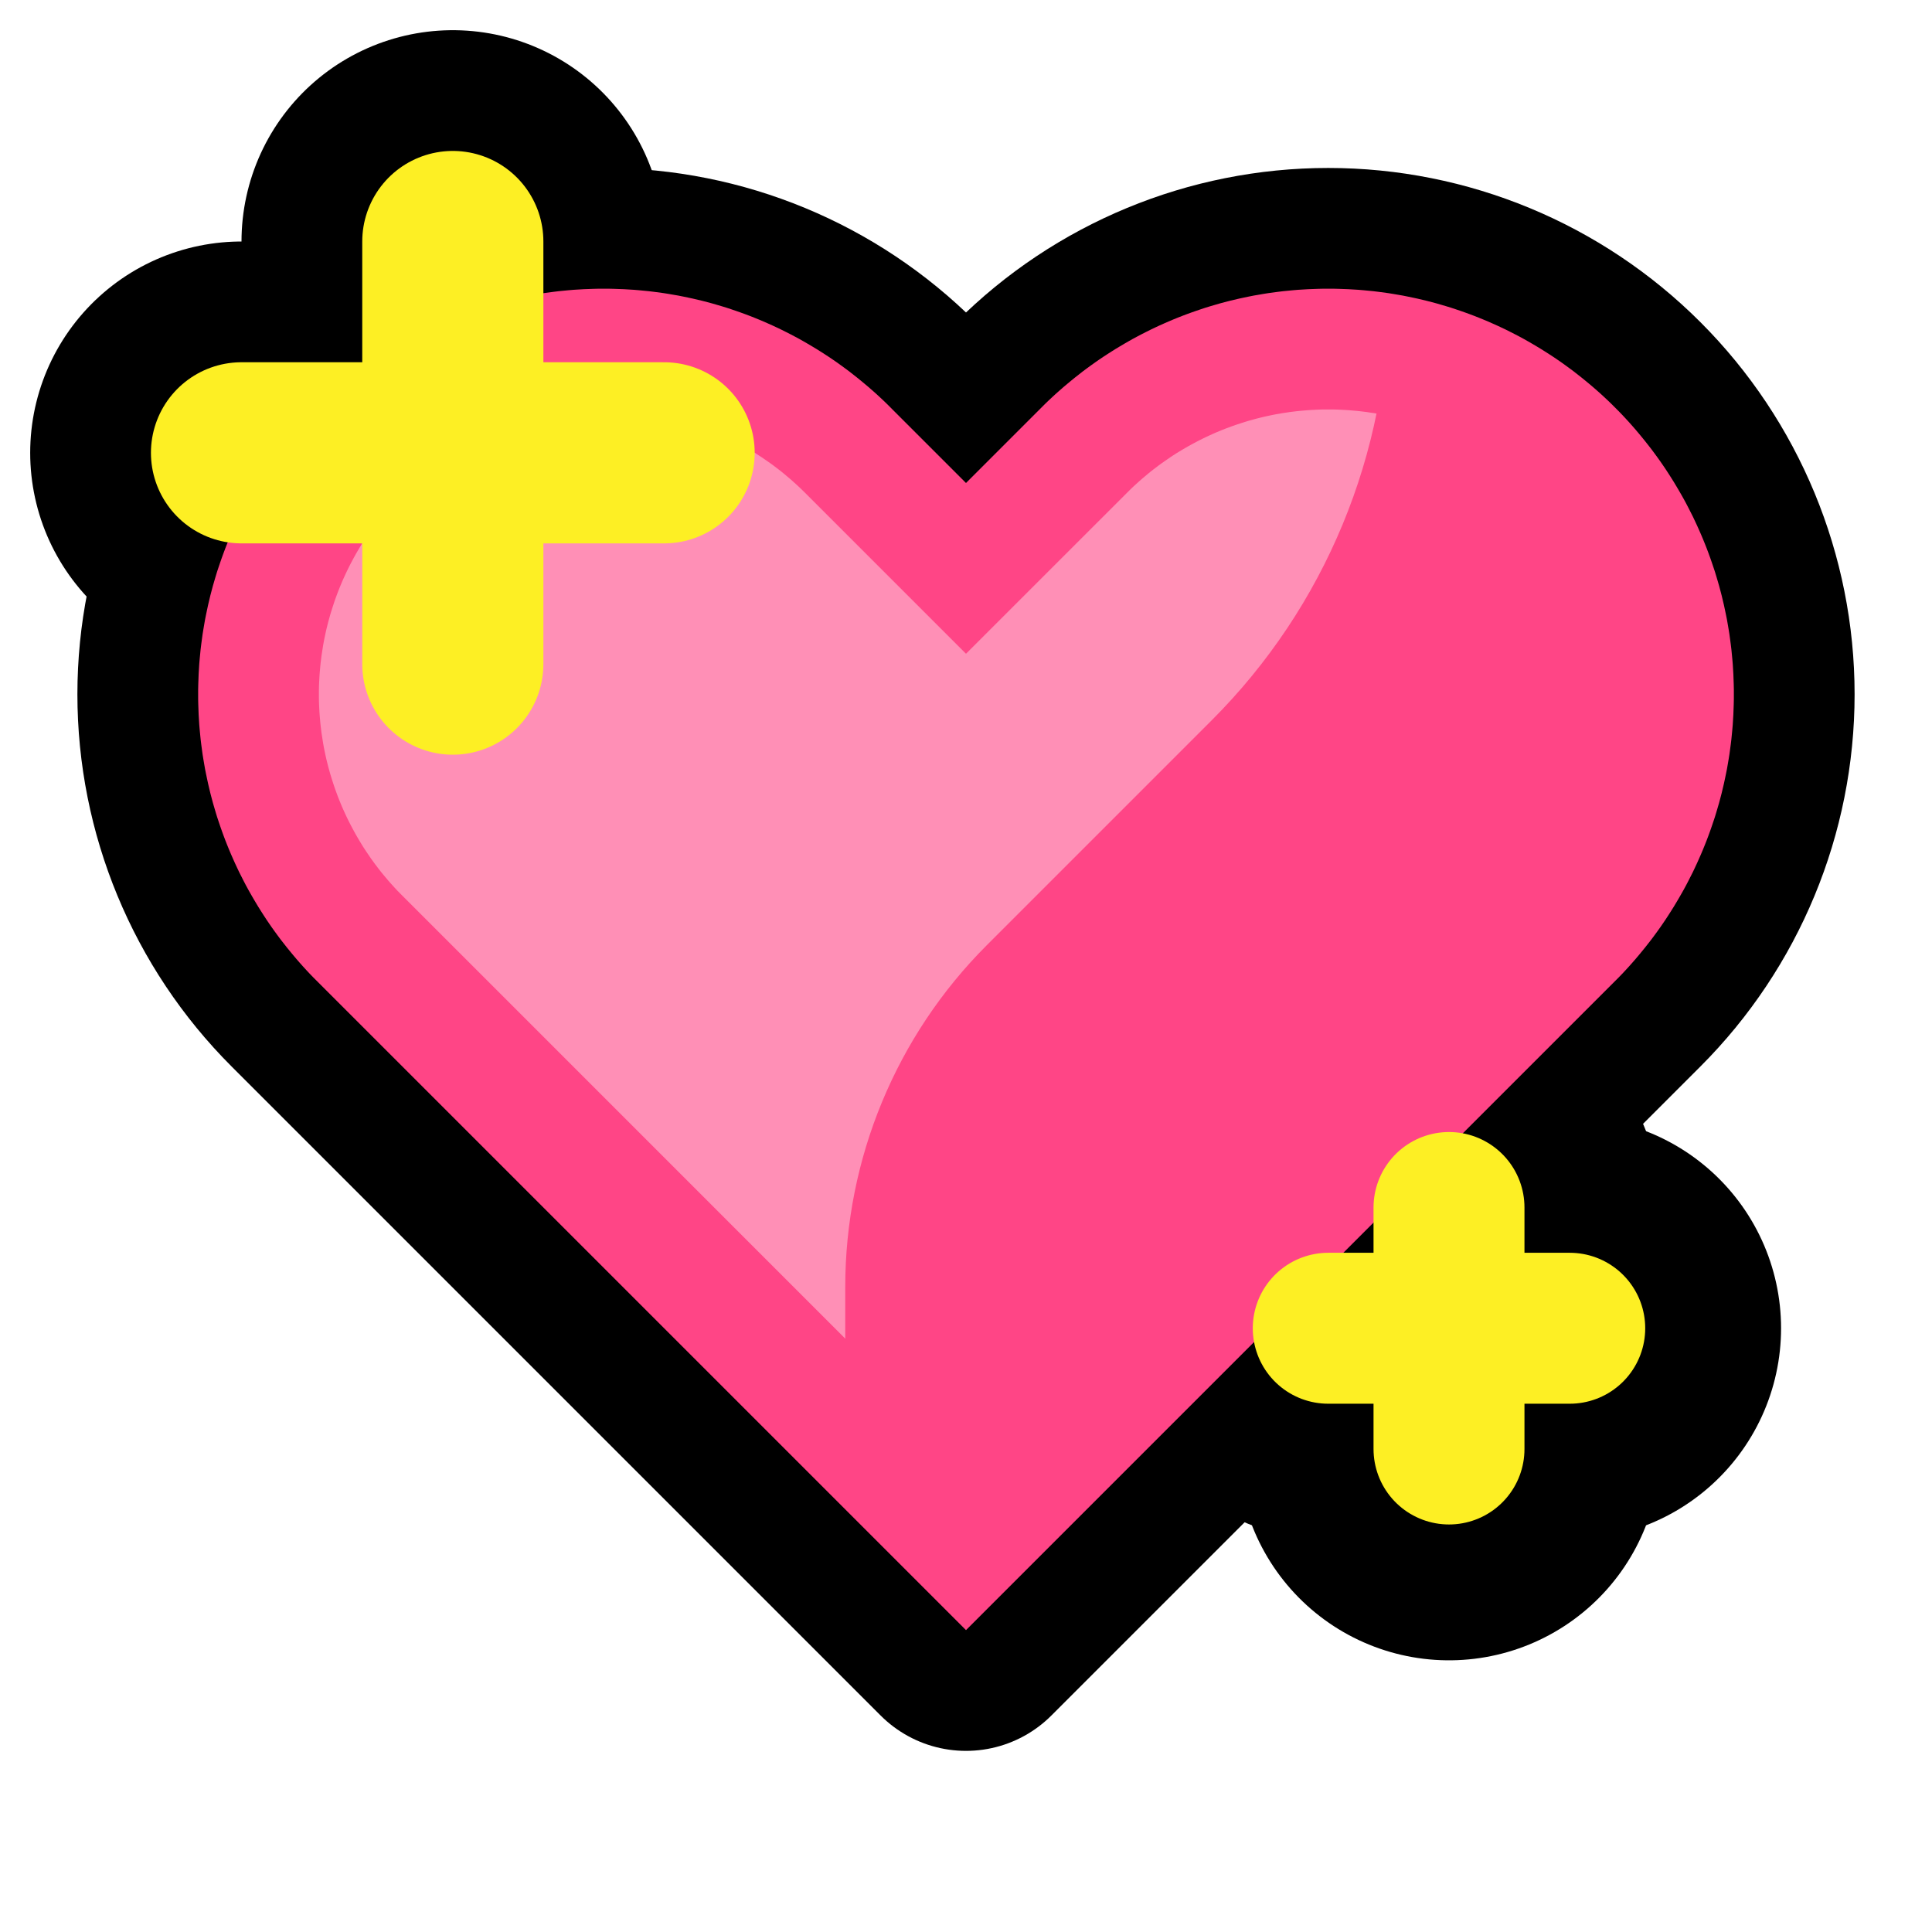
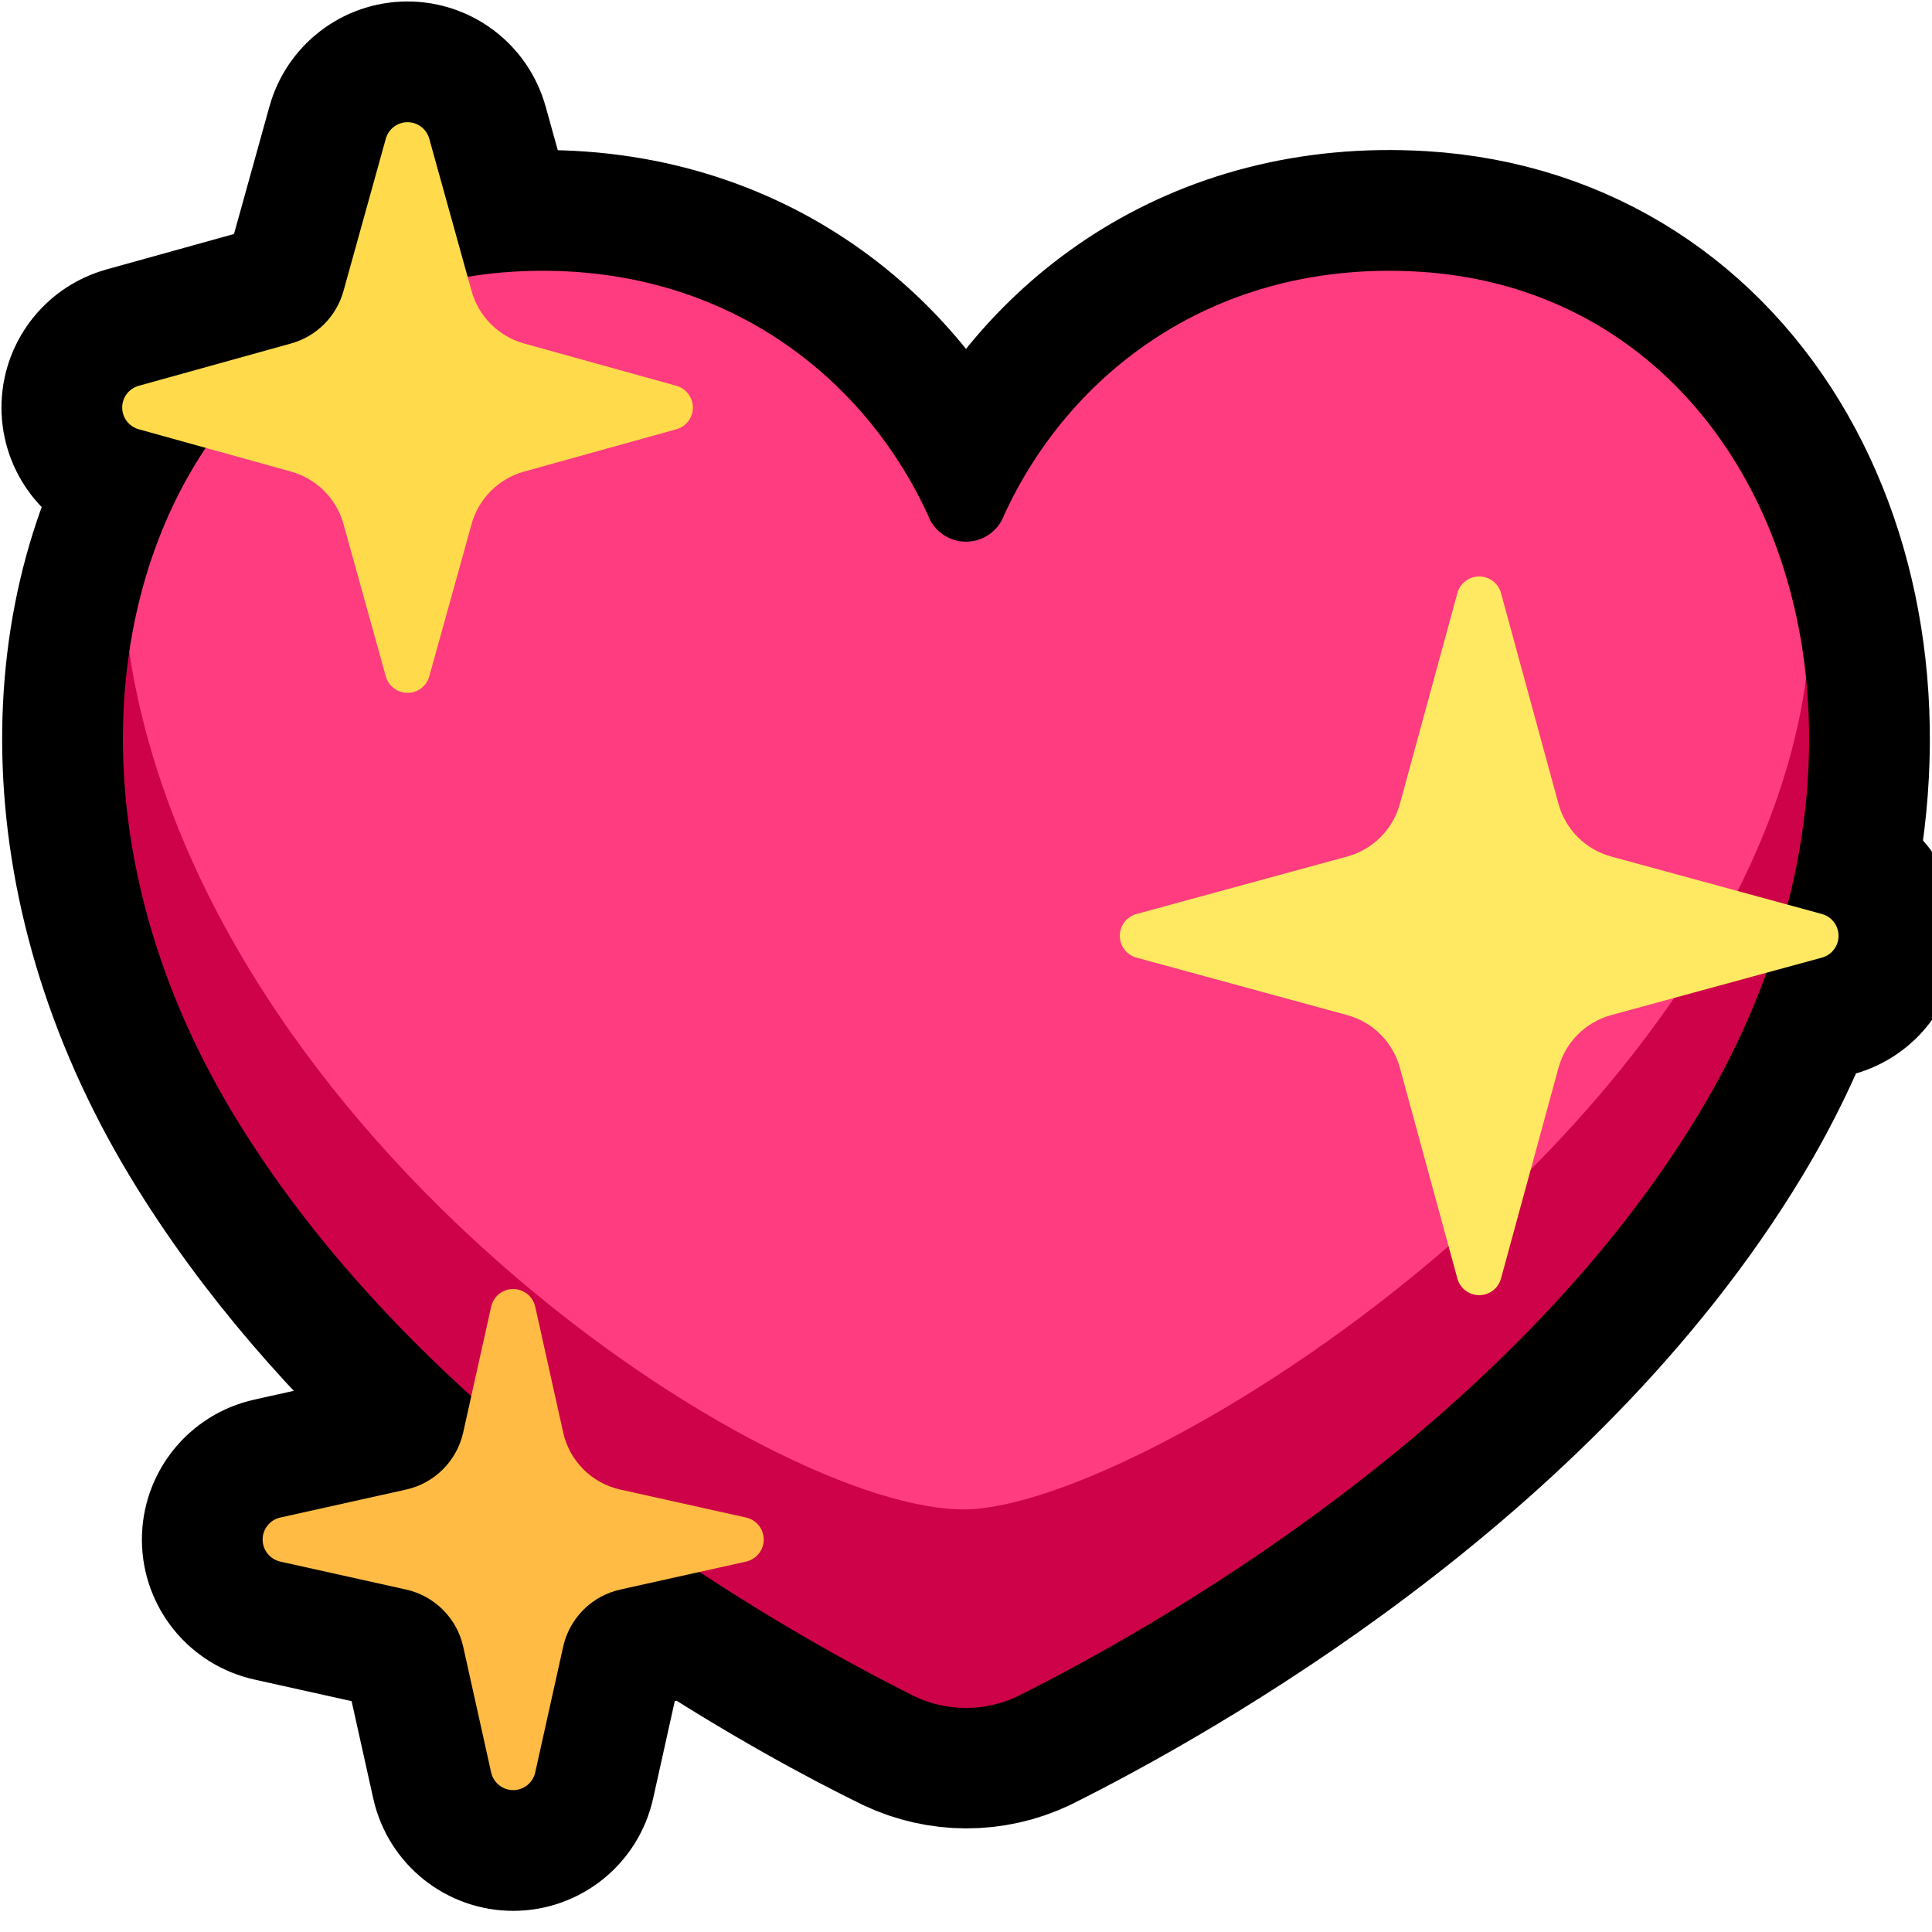
- <svg xmlns="http://www.w3.org/2000/svg" clip-rule="evenodd" fill-rule="evenodd" stroke-linecap="round" stroke-linejoin="round" stroke-miterlimit="1.5" viewBox="0 0 32 32">
-   <clipPath id="a">
-     <path d="m16 25.749s-5.497-5.496-9.541-9.54c-1.117-1.118-1.745-2.634-1.745-4.215 0-1.58.628-3.096 1.745-4.214.001-.001.002-.001.002-.002 1.118-1.117 2.634-1.745 4.215-1.745 1.58 0 3.096.628 4.214 1.745.65.65 1.11 1.11 1.11 1.11s.46-.46 1.11-1.11c1.118-1.117 2.634-1.745 4.214-1.745 1.581 0 3.097.628 4.215 1.745 0 .001.001.001.002.002 1.117 1.118 1.745 2.634 1.745 4.214 0 1.581-.628 3.097-1.745 4.215-4.044 4.044-9.541 9.54-9.541 9.54z" clip-rule="evenodd" />
+ <svg xmlns="http://www.w3.org/2000/svg" clip-rule="evenodd" fill-rule="evenodd" stroke-linecap="round" stroke-linejoin="round" stroke-miterlimit="1.5" version="1.1" viewBox="0 0 32 32" xml:space="preserve">
+   <rect id="sparkling_heart" width="32" height="32" fill="none" />
+   <clipPath id="_clip1">
+     <rect width="32" height="32" />
  </clipPath>
-   <g fill="none">
-     <path d="m0 0h32v32h-32z" />
-     <path d="m16 27s-6.194-6.194-10.751-10.751c-1.26-1.26-1.967-2.968-1.967-4.749s0.707-3.489 1.967-4.749l2e-3 -2e-3c1.26-1.26 2.968-1.967 4.749-1.967s3.489 0.707 4.749 1.967l1.251 1.251s0.519-0.519 1.251-1.251c1.26-1.26 2.968-1.967 4.749-1.967s3.489 0.707 4.749 1.967l2e-3 2e-3c1.26 1.26 1.967 2.968 1.967 4.749s-0.707 3.489-1.967 4.749l-10.751 10.751z" stroke="#000" stroke-width="4" />
-     <path d="m7.5 4v7" stroke="#000" stroke-width="7" />
-     <path d="m11 7.5h-7" stroke="#000" stroke-width="7" />
-     <path d="m24 20v4" stroke="#000" stroke-width="7" />
-     <path d="m26 22h-4" stroke="#000" stroke-width="7" />
+   <g clip-path="url(#_clip1)">
+     <path d="m7.746 4.585c0.244-0.041 0.495-0.07 0.751-0.085 3.379-0.203 5.792 1.678 6.872 4.03 0.096 0.265 0.349 0.442 0.631 0.442 0.283 0 0.535-0.177 0.632-0.442 1.079-2.352 3.492-4.233 6.871-4.03 4.791 0.288 7.472 5.169 6.106 10.484l0.568 0.155c0.162 0.044 0.275 0.192 0.275 0.361s-0.113 0.317-0.275 0.361l-0.917 0.25c-0.283 0.78-0.655 1.562-1.121 2.335-3.158 5.234-9.077 8.547-11.282 9.648-0.539 0.254-1.164 0.253-1.703-3e-3 -0.803-0.392-2.095-1.084-3.568-2.055l-1.312 0.292c-0.472 0.105-0.841 0.474-0.946 0.946l-0.463 2.083c-0.038 0.171-0.19 0.293-0.365 0.293s-0.327-0.122-0.365-0.293l-0.463-2.083c-0.105-0.472-0.474-0.841-0.946-0.946l-2.083-0.463c-0.171-0.038-0.293-0.19-0.293-0.365s0.122-0.327 0.293-0.365l2.083-0.463c0.472-0.105 0.841-0.474 0.946-0.946l0.133-0.601c-1.465-1.328-2.865-2.891-3.944-4.679-2.418-4.008-2.292-8.281-0.454-11.027l-1.109-0.309c-0.162-0.045-0.274-0.192-0.274-0.36s0.112-0.315 0.274-0.36l2.523-0.701c0.421-0.117 0.751-0.447 0.868-0.868l0.701-2.523c0.045-0.162 0.192-0.274 0.36-0.274s0.315 0.112 0.36 0.274l0.636 2.287z" fill="none" stroke="#000" stroke-width="4px" />
+     <path d="m2.14 10.801c1.255 8.123 26.752 7.902 27.775 0.437 0.225 2.231-0.304 4.768-1.776 7.208-3.162 5.241-9.094 8.557-11.292 9.653-0.536 0.253-1.158 0.253-1.695 0-2.197-1.096-8.129-4.412-11.291-9.653-1.568-2.6-2.067-5.311-1.721-7.645z" fill="#ce0249" />
+     <path d="m29.915 11.238c-1.023 7.465-10.939 13.713-13.915 13.762-3.232 0.053-12.605-6.076-13.86-14.199 0.511-3.46 2.878-6.092 6.357-6.301 3.379-0.203 5.792 1.678 6.872 4.03 0.096 0.265 0.349 0.442 0.631 0.442 0.283 0 0.535-0.177 0.632-0.442 1.079-2.352 3.492-4.233 6.871-4.03 3.624 0.218 6.041 3.064 6.412 6.738z" fill="#ff3c80" />
+     <path d="m8.865 21.643c-0.038-0.171-0.19-0.293-0.365-0.293s-0.327 0.122-0.365 0.293c-0.158 0.712-0.336 1.511-0.463 2.083-0.105 0.472-0.474 0.841-0.946 0.946-0.572 0.127-1.371 0.305-2.083 0.463-0.171 0.038-0.293 0.19-0.293 0.365s0.122 0.327 0.293 0.365c0.712 0.158 1.511 0.336 2.083 0.463 0.472 0.105 0.841 0.474 0.946 0.946 0.127 0.572 0.305 1.371 0.463 2.083 0.038 0.171 0.19 0.293 0.365 0.293s0.327-0.122 0.365-0.293c0.158-0.712 0.336-1.511 0.463-2.083 0.105-0.472 0.474-0.841 0.946-0.946 0.572-0.127 1.371-0.305 2.083-0.463 0.171-0.038 0.293-0.19 0.293-0.365s-0.122-0.327-0.293-0.365c-0.712-0.158-1.511-0.336-2.083-0.463-0.472-0.105-0.841-0.474-0.946-0.946-0.127-0.572-0.305-1.371-0.463-2.083z" fill="#fb4" />
+     <path d="m24.861 9.823c-0.044-0.162-0.192-0.275-0.361-0.275s-0.317 0.113-0.361 0.275c-0.3 1.099-0.714 2.619-0.952 3.49-0.116 0.426-0.448 0.758-0.874 0.874-0.871 0.238-2.391 0.652-3.49 0.952-0.162 0.044-0.275 0.192-0.275 0.361s0.113 0.317 0.275 0.361c1.099 0.3 2.619 0.714 3.49 0.952 0.426 0.116 0.758 0.448 0.874 0.874 0.238 0.871 0.652 2.391 0.952 3.49 0.044 0.162 0.192 0.275 0.361 0.275s0.317-0.113 0.361-0.275c0.3-1.099 0.714-2.619 0.952-3.49 0.116-0.426 0.448-0.758 0.874-0.874 0.871-0.238 2.391-0.652 3.49-0.952 0.162-0.044 0.275-0.192 0.275-0.361s-0.113-0.317-0.275-0.361c-1.099-0.3-2.619-0.714-3.49-0.952-0.426-0.116-0.758-0.448-0.874-0.874-0.238-0.871-0.652-2.391-0.952-3.49z" fill="#ffe962" />
+     <path d="m7.11 2.298c-0.045-0.162-0.192-0.274-0.36-0.274s-0.315 0.112-0.36 0.274c-0.229 0.824-0.516 1.857-0.701 2.523-0.117 0.421-0.447 0.751-0.868 0.868-0.666 0.185-1.699 0.472-2.523 0.701-0.162 0.045-0.274 0.192-0.274 0.36s0.112 0.315 0.274 0.36c0.824 0.229 1.857 0.516 2.523 0.701 0.421 0.117 0.751 0.447 0.868 0.868 0.185 0.666 0.472 1.699 0.701 2.523 0.045 0.162 0.192 0.274 0.36 0.274s0.315-0.112 0.36-0.274c0.229-0.824 0.516-1.857 0.701-2.523 0.117-0.421 0.447-0.751 0.868-0.868 0.666-0.185 1.699-0.472 2.523-0.701 0.162-0.045 0.274-0.192 0.274-0.36s-0.112-0.315-0.274-0.36c-0.824-0.229-1.857-0.516-2.523-0.701-0.421-0.117-0.751-0.447-0.868-0.868-0.185-0.666-0.472-1.699-0.701-2.523z" fill="#ffdb4c" />
  </g>
-   <path d="m16 25.749s-5.497-5.496-9.541-9.54c-1.117-1.118-1.745-2.634-1.745-4.215 0-1.58.628-3.096 1.745-4.214.001-.001.002-.001.002-.002 1.118-1.117 2.634-1.745 4.215-1.745 1.58 0 3.096.628 4.214 1.745.65.65 1.11 1.11 1.11 1.11s.46-.46 1.11-1.11c1.118-1.117 2.634-1.745 4.214-1.745 1.581 0 3.097.628 4.215 1.745 0 .001.001.001.002.002 1.117 1.118 1.745 2.634 1.745 4.214 0 1.581-.628 3.097-1.745 4.215-4.044 4.044-9.541 9.54-9.541 9.54z" fill="#ff4586" />
-   <g clip-path="url(#a)">
-     <path d="m23 1v3.858c0 2.652-1.054 5.196-2.929 7.071l-3.728 3.728c-1.5 1.5-2.343 3.535-2.343 5.657v5.686h-12v-26z" fill="#ff8fb6" />
-   </g>
-   <path d="m10.083 4.782.084.002.083.003.083.003.083.005.083.005.082.007.083.008.082.008.082.01.082.011.082.011.081.013.081.014.082.014.08.016.081.017.08.017.08.019.08.019.08.021.079.021.079.023.078.023.079.024.078.026.077.026.077.027.077.028.077.029.076.03.076.031.076.032.075.033.074.033.075.035.073.035.074.037.073.037.072.038.073.039.071.04.071.041.071.042.07.042.07.044.069.044.069.045.068.046.068.047.067.048.067.049.066.049.065.051.065.051.064.052.064.053.063.053.063.055.062.055.061.056.061.057.06.058.059.059 1.251 1.251 1.251-1.251.059-.059.06-.058.061-.057.061-.056.062-.055.063-.055.063-.053.064-.053.064-.052.065-.051.065-.051.066-.049.067-.049.067-.048.068-.047.068-.046.069-.045.069-.044.07-.044.07-.042.071-.042.071-.041.071-.04.073-.039.072-.038.073-.037.074-.037.073-.035.075-.035.074-.033.075-.033.076-.032.076-.031.076-.03.077-.029.077-.028.077-.027.077-.026.078-.026.079-.024.078-.023.079-.023.079-.021.08-.021.08-.019.08-.019.08-.017.081-.017.08-.016.082-.014.081-.014.081-.013.082-.011.082-.011.082-.01.082-.008.083-.008.082-.007.083-.005.083-.005.083-.003.083-.003.084-.002h.083.083l.084.002.083.003.083.003.083.005.083.005.082.007.083.008.082.008.082.01.082.011.082.011.081.013.082.014.081.014.08.016.081.017.08.017.08.019.08.019.08.021.079.021.079.023.078.023.079.024.078.026.077.026.077.027.077.028.077.029.076.03.076.031.076.032.075.033.074.033.075.035.074.035.073.037.073.037.073.038.072.039.071.04.071.041.071.042.07.042.07.044.069.044.069.045.068.046.068.047.067.048.067.049.066.049.065.051.065.051.064.052.064.053.063.053.063.055.062.055.061.056.061.057.06.058.061.061.059.059.058.06.057.061.056.061.055.062.055.063.053.063.053.064.052.064.051.065.051.065.049.066.049.067.048.067.047.068.046.068.045.069.044.069.044.07.042.07.042.071.041.071.04.071.039.072.038.073.037.073.037.073.035.074.035.075.033.074.033.075.032.076.031.076.03.076.029.077.028.077.027.077.026.077.026.078.024.079.023.078.023.079.021.079.021.08.019.08.019.08.017.08.017.081.016.08.014.081.014.082.013.081.011.082.011.082.01.082.008.082.008.083.007.082.005.083.005.083.003.083.003.083.002.084v.083.083l-.002.084-.003.083-.003.083-.005.083-.005.083-.007.082-.008.083-.008.082-.01.082-.011.082-.011.082-.013.081-.014.082-.014.081-.016.08-.017.081-.017.08-.019.08-.019.08-.021.08-.021.079-.023.079-.023.078-.024.079-.026.078-.026.077-.027.077-.028.077-.029.077-.03.076-.031.076-.032.076-.033.075-.033.074-.035.075-.035.074-.037.073-.037.073-.038.073-.039.072-.04.071-.041.071-.042.071-.042.07-.044.07-.044.069-.045.069-.046.068-.047.068-.048.067-.049.067-.049.066-.051.065-.051.065-.052.064-.053.064-.053.063-.055.063-.055.062-.056.061-.057.061-.058.06-.059.059-10.751 10.751-10.751-10.751-.059-.059-.058-.06-.057-.061-.056-.061-.055-.062-.055-.063-.053-.063-.053-.064-.052-.064-.051-.065-.051-.065-.049-.066-.049-.067-.048-.067-.047-.068-.046-.068-.045-.069-.044-.069-.044-.07-.042-.07-.042-.071-.041-.071-.04-.071-.039-.072-.038-.073-.037-.073-.037-.073-.035-.074-.035-.075-.033-.074-.033-.075-.032-.076-.031-.076-.03-.076-.029-.077-.028-.077-.027-.077-.026-.077-.026-.078-.024-.079-.023-.078-.023-.079-.021-.079-.021-.08-.019-.08-.019-.08-.017-.08-.017-.081-.016-.08-.014-.081-.014-.082-.013-.081-.011-.082-.011-.082-.01-.082-.008-.082-.008-.083-.007-.082-.005-.083-.005-.083-.003-.083-.003-.083-.002-.084v-.083-.083l.002-.084.003-.083.003-.083.005-.083.005-.083.007-.082.008-.083.008-.082.01-.082.011-.082.011-.082.013-.081.014-.082.014-.081.016-.08.017-.081.017-.08.019-.08.019-.08.021-.08.021-.079.023-.079.023-.078.024-.079.026-.078.026-.077.027-.077.028-.077.029-.077.03-.076.031-.076.032-.076.033-.075.033-.074.035-.075.035-.074.037-.073.037-.073.038-.073.039-.072.04-.071.041-.071.042-.071.042-.07.044-.07.044-.069.045-.069.046-.068.047-.068.048-.067.049-.067.049-.066.051-.065.051-.065.052-.064.053-.064.053-.063.055-.063.055-.062.056-.061.057-.061.058-.06.059-.059.002-.002.059-.059.06-.058.061-.057.061-.056.062-.055.063-.055.063-.053.064-.053.064-.052.065-.051.065-.051.066-.049.067-.049.067-.048.068-.047.068-.046.069-.045.069-.044.07-.044.07-.042.071-.042.071-.041.071-.04.072-.039.073-.038.073-.037.073-.037.074-.035.075-.035.074-.033.075-.033.076-.032.076-.031.076-.03.077-.029.077-.028.077-.027.077-.026.078-.026.079-.024.078-.023.079-.023.079-.021.08-.021.08-.019.08-.019.08-.017.081-.017.08-.016.081-.014.082-.014.081-.013.082-.011.082-.011.082-.01.082-.008.083-.008.082-.007.083-.005.083-.005.083-.003.083-.003.084-.002h.083.083zm11.858 2-.058.001-.059.002-.058.003-.058.003-.058.004-.058.005-.058.005-.058.006-.057.007-.058.007-.057.009-.058.008-.057.01-.057.01-.056.011-.057.012-.056.012-.056.013-.056.014-.056.014-.056.016-.055.015-.056.017-.054.017-.055.018-.055.018-.054.019-.054.02-.054.02-.053.021-.054.022-.053.022-.052.023-.053.024-.052.024-.052.025-.052.026-.051.026-.051.027-.05.027-.051.028-.05.029-.049.029-.05.03-.049.03-.048.031-.048.032-.048.033-.048.033-.047.033-.047.034-.046.035-.046.035-.046.036-.045.037-.044.037-.045.038-.044.038-.043.039-.043.039-.043.04-.042.041-.046.046-2.661 2.66-2.661-2.661-.046-.045-.042-.041-.043-.04-.043-.039-.043-.039-.044-.038-.045-.038-.044-.037-.045-.037-.046-.036-.046-.035-.046-.035-.047-.034-.047-.033-.048-.033-.048-.033-.048-.031-.048-.032-.049-.03-.05-.03-.049-.029-.05-.029-.051-.028-.05-.028-.051-.026-.051-.026-.052-.026-.052-.025-.052-.024-.053-.024-.052-.023-.053-.022-.054-.022-.053-.021-.054-.02-.054-.02-.054-.019-.055-.018-.055-.018-.054-.017-.056-.017-.055-.015-.056-.016-.056-.014-.055-.014-.057-.013-.056-.012-.057-.012-.056-.011-.057-.01-.057-.01-.058-.008-.057-.009-.058-.007-.057-.007-.058-.006-.058-.005-.058-.005-.058-.004-.058-.003-.058-.003-.059-.002-.058-.001h-.059-.059l-.058.001-.059.002-.058.003-.058.003-.058.004-.058.005-.058.005-.058.006-.058.007-.057.007-.057.009-.058.008-.057.01-.057.01-.056.011-.057.012-.056.012-.056.013-.057.014-.055.015-.056.015-.055.015-.055.017-.055.017-.055.018-.055.018-.054.019-.054.02-.054.02-.053.021-.054.022-.053.022-.052.023-.053.024-.052.024-.052.025-.052.026-.051.026-.051.026-.05.028-.051.028-.05.029-.049.029-.05.03-.049.03-.048.032-.048.031-.048.033-.048.032-.047.034-.047.034-.046.035-.046.035-.046.036-.045.037-.045.037-.044.038-.044.038-.043.039-.043.039-.043.04-.042.041-.043.042-.042.043-.041.042-.04.043-.039.043-.039.043-.038.044-.038.045-.037.044-.037.045-.036.046-.035.046-.035.046-.034.047-.034.047-.032.048-.033.048-.032.048-.031.048-.03.049-.03.05-.029.049-.029.05-.028.051-.027.05-.027.051-.026.051-.026.052-.025.052-.024.052-.024.053-.023.052-.022.053-.022.054-.021.053-.02.054-.02.054-.019.054-.018.055-.018.055-.017.054-.017.056-.015.055-.016.056-.014.056-.014.056-.013.056-.012.056-.012.057-.011.057-.01.056-.009.057-.009.058-.009.057-.007.058-.007.057-.006.058-.005.058-.005.058-.004.058-.003.058-.003.058-.002.059-.001.058v.059.059l.001.058.002.059.003.058.003.058.004.058.005.058.005.058.006.058.007.057.007.058.009.057.009.058.009.057.01.056.011.057.012.057.012.056.013.056.014.056.014.056.016.056.015.055.017.056.017.054.018.055.018.055.019.054.02.054.02.054.021.053.022.054.022.053.023.052.024.053.024.052.025.052.026.052.026.051.027.051.027.05.028.051.029.05.029.049.03.05.03.049.031.048.032.048.033.048.032.048.034.047.034.047.035.046.035.046.036.046.037.045.037.044.038.045.038.044.039.043.039.043.04.043.041.042.046.046 9.332 9.333 9.332-9.333.046-.046.041-.042.04-.043.039-.043.039-.043.038-.044.038-.044.037-.045.037-.045.036-.046.035-.046.035-.046.034-.047.033-.047.033-.048.033-.048.032-.048.031-.049.03-.048.03-.05.029-.049.029-.05.028-.051.028-.05.026-.051.026-.051.026-.052.025-.052.024-.052.024-.053.023-.052.022-.053.022-.053.021-.054.02-.054.02-.054.019-.054.018-.055.018-.054.017-.056.017-.055.015-.055.015-.056.015-.055.014-.057.013-.056.012-.056.012-.057.011-.056.01-.057.01-.057.008-.058.009-.057.007-.057.007-.058.006-.058.005-.058.005-.058.004-.058.003-.058.003-.059.002-.058.001-.058v-.059-.059l-.001-.058-.002-.058-.003-.059-.003-.058-.004-.058-.005-.058-.005-.058-.006-.058-.007-.058-.007-.057-.009-.057-.008-.058-.01-.057-.01-.057-.011-.056-.012-.057-.012-.056-.013-.056-.014-.057-.015-.055-.015-.056-.015-.055-.017-.055-.017-.056-.018-.054-.018-.055-.019-.054-.02-.054-.02-.054-.021-.054-.022-.053-.022-.053-.023-.052-.024-.053-.024-.052-.025-.052-.026-.052-.026-.051-.026-.051-.028-.05-.028-.051-.029-.05-.029-.049-.03-.05-.03-.048-.031-.049-.032-.048-.033-.048-.033-.048-.033-.047-.034-.047-.035-.046-.035-.046-.036-.046-.037-.045-.037-.045-.038-.044-.038-.044-.039-.043-.039-.043-.04-.043-.041-.042-.042-.043-.043-.042-.042-.041-.043-.04-.043-.039-.043-.039-.044-.038-.045-.038-.044-.037-.045-.037-.046-.036-.046-.035-.046-.035-.047-.034-.047-.034-.048-.032-.047-.033-.049-.032-.048-.031-.049-.03-.05-.03-.049-.029-.05-.029-.051-.028-.05-.027-.051-.027-.051-.026-.052-.026-.052-.025-.052-.024-.053-.024-.052-.023-.053-.022-.054-.022-.053-.021-.054-.02-.054-.02-.054-.019-.055-.018-.055-.018-.055-.017-.055-.017-.055-.015-.056-.015-.056-.015-.056-.014-.056-.013-.056-.012-.057-.012-.056-.011-.057-.01-.057-.01-.058-.008-.057-.009-.057-.007-.058-.007-.058-.006-.058-.005-.058-.005-.058-.004-.058-.003-.058-.003-.059-.002-.058-.001h-.059-.059z" fill="#ff4586" />
-   <path d="m7.5 4v7" fill="none" stroke="#fdef24" stroke-width="3" />
-   <path d="m11 7.5h-7" fill="none" stroke="#fdef24" stroke-width="3" />
-   <path d="m24 20v4" fill="none" stroke="#fdef24" stroke-width="2.5" />
-   <path d="m26 22h-4" fill="none" stroke="#fdef24" stroke-width="2.5" />
</svg>
